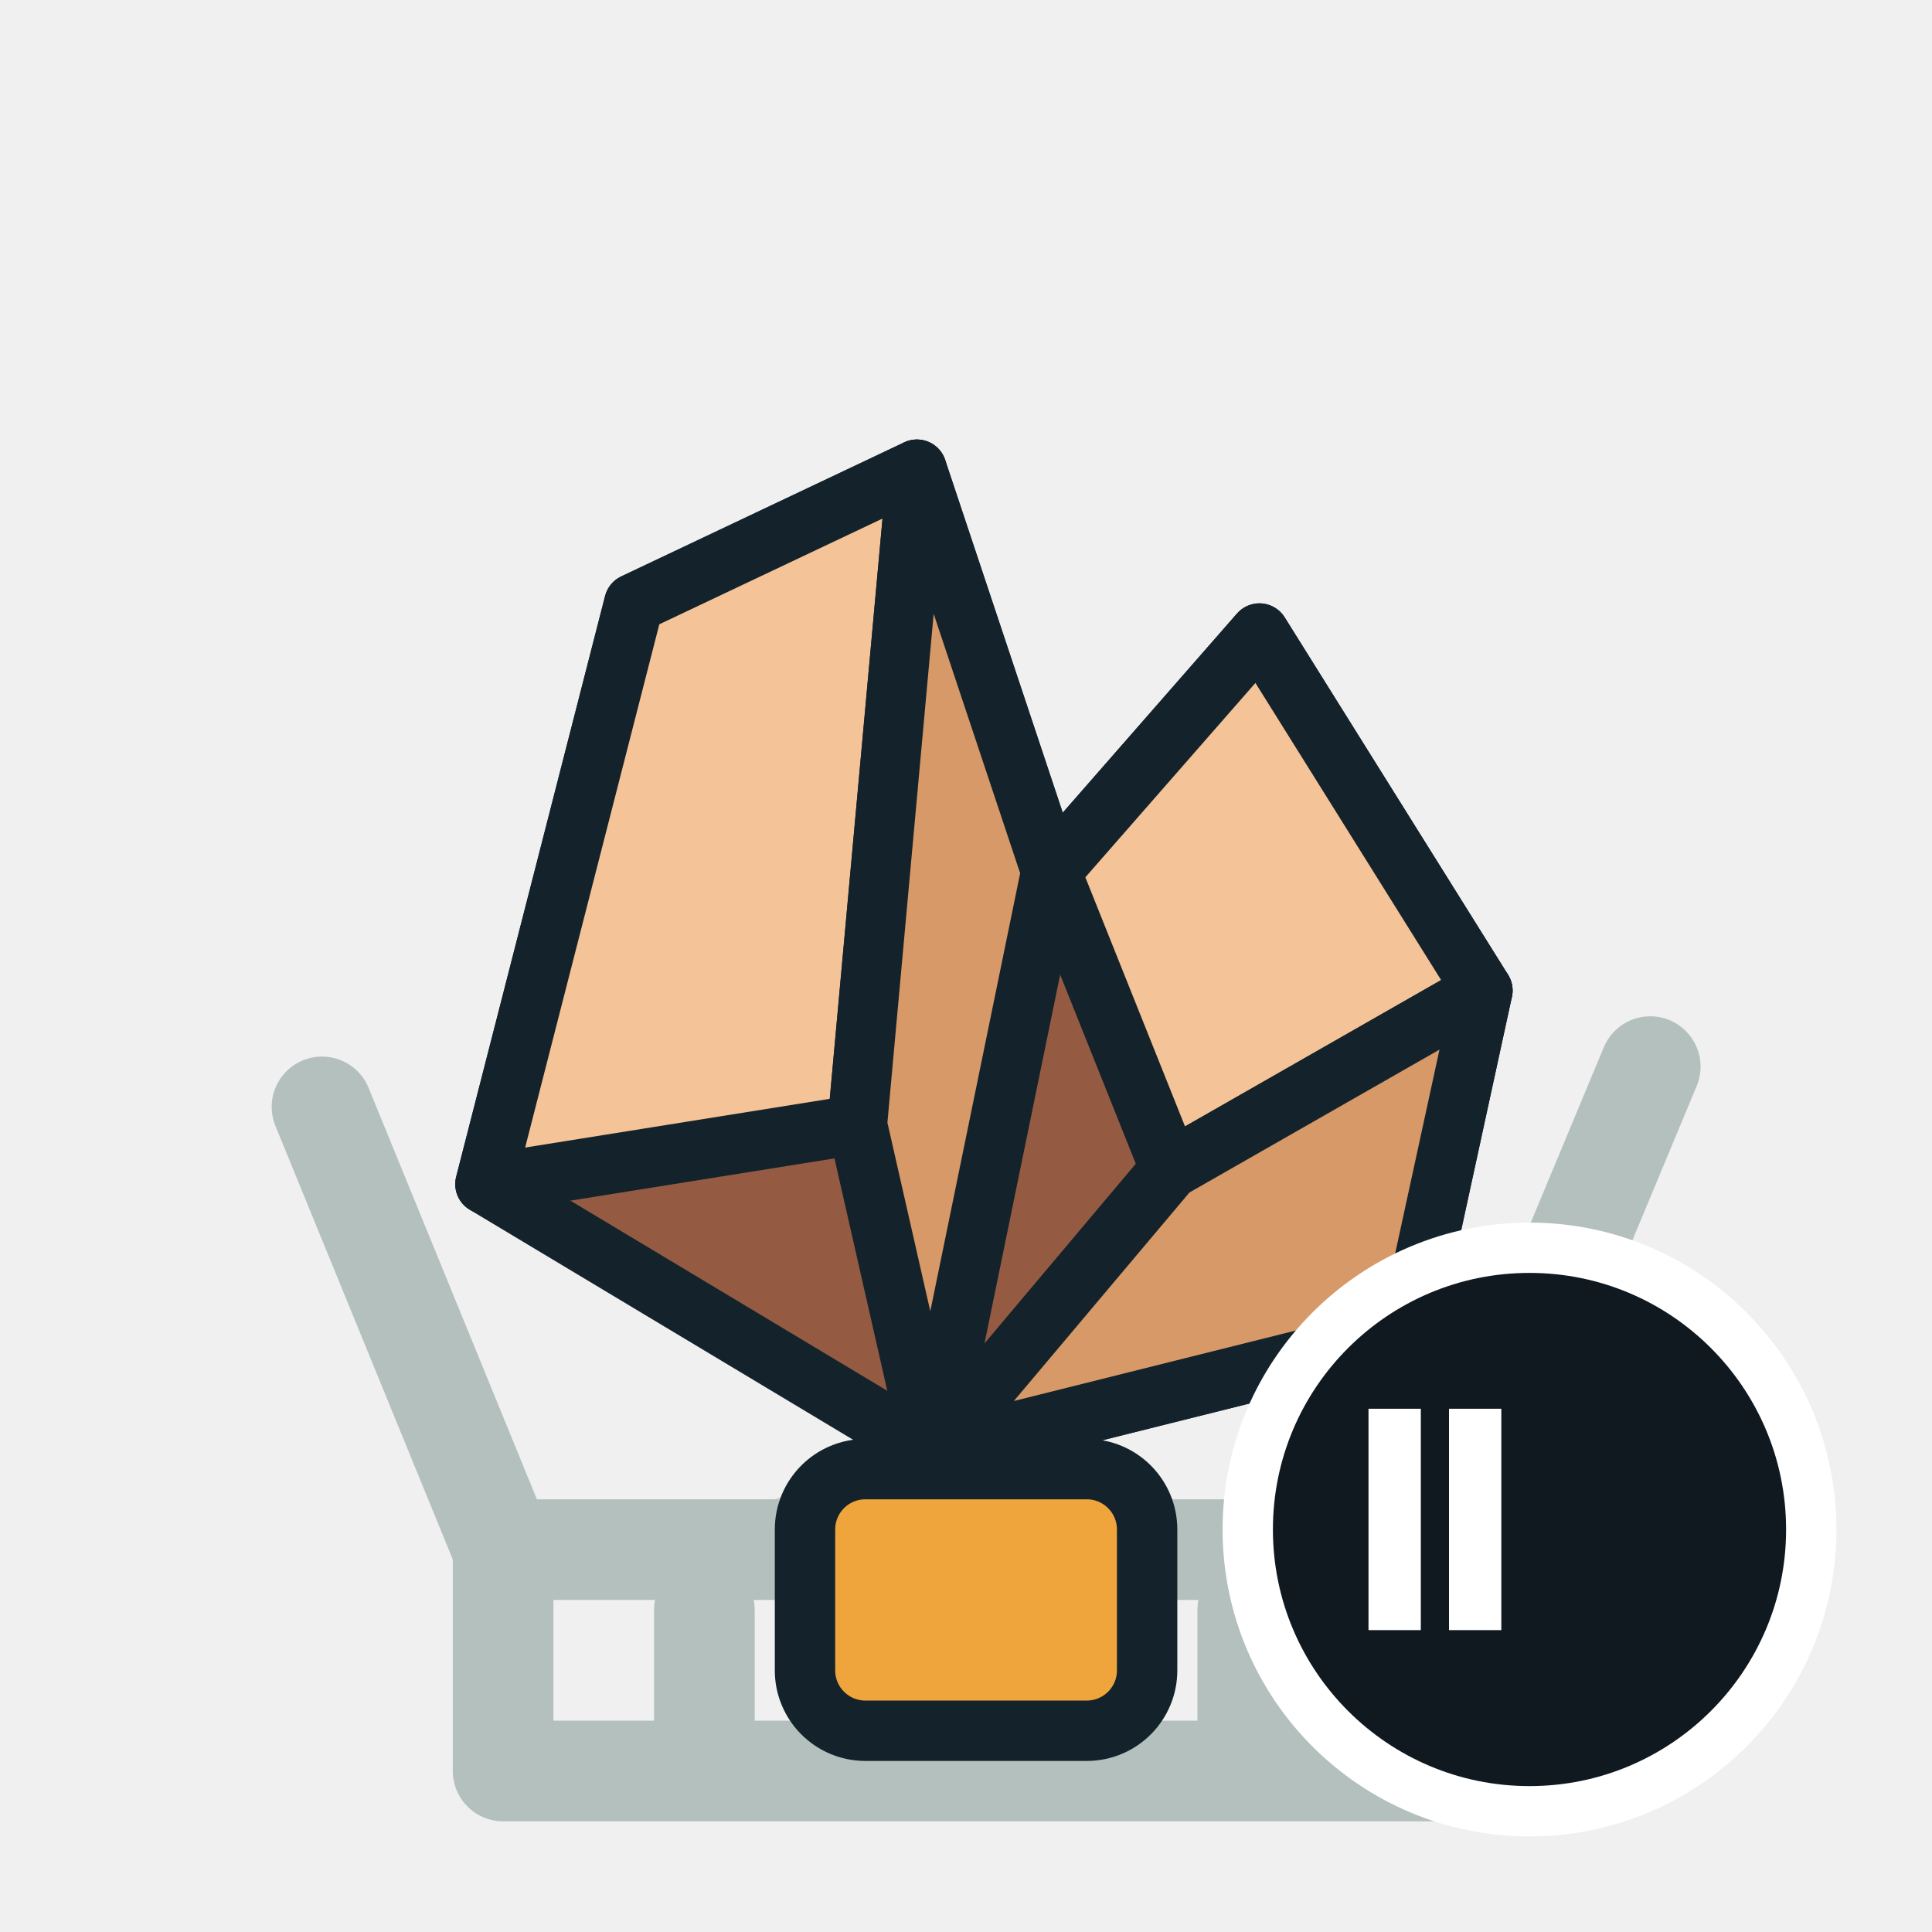
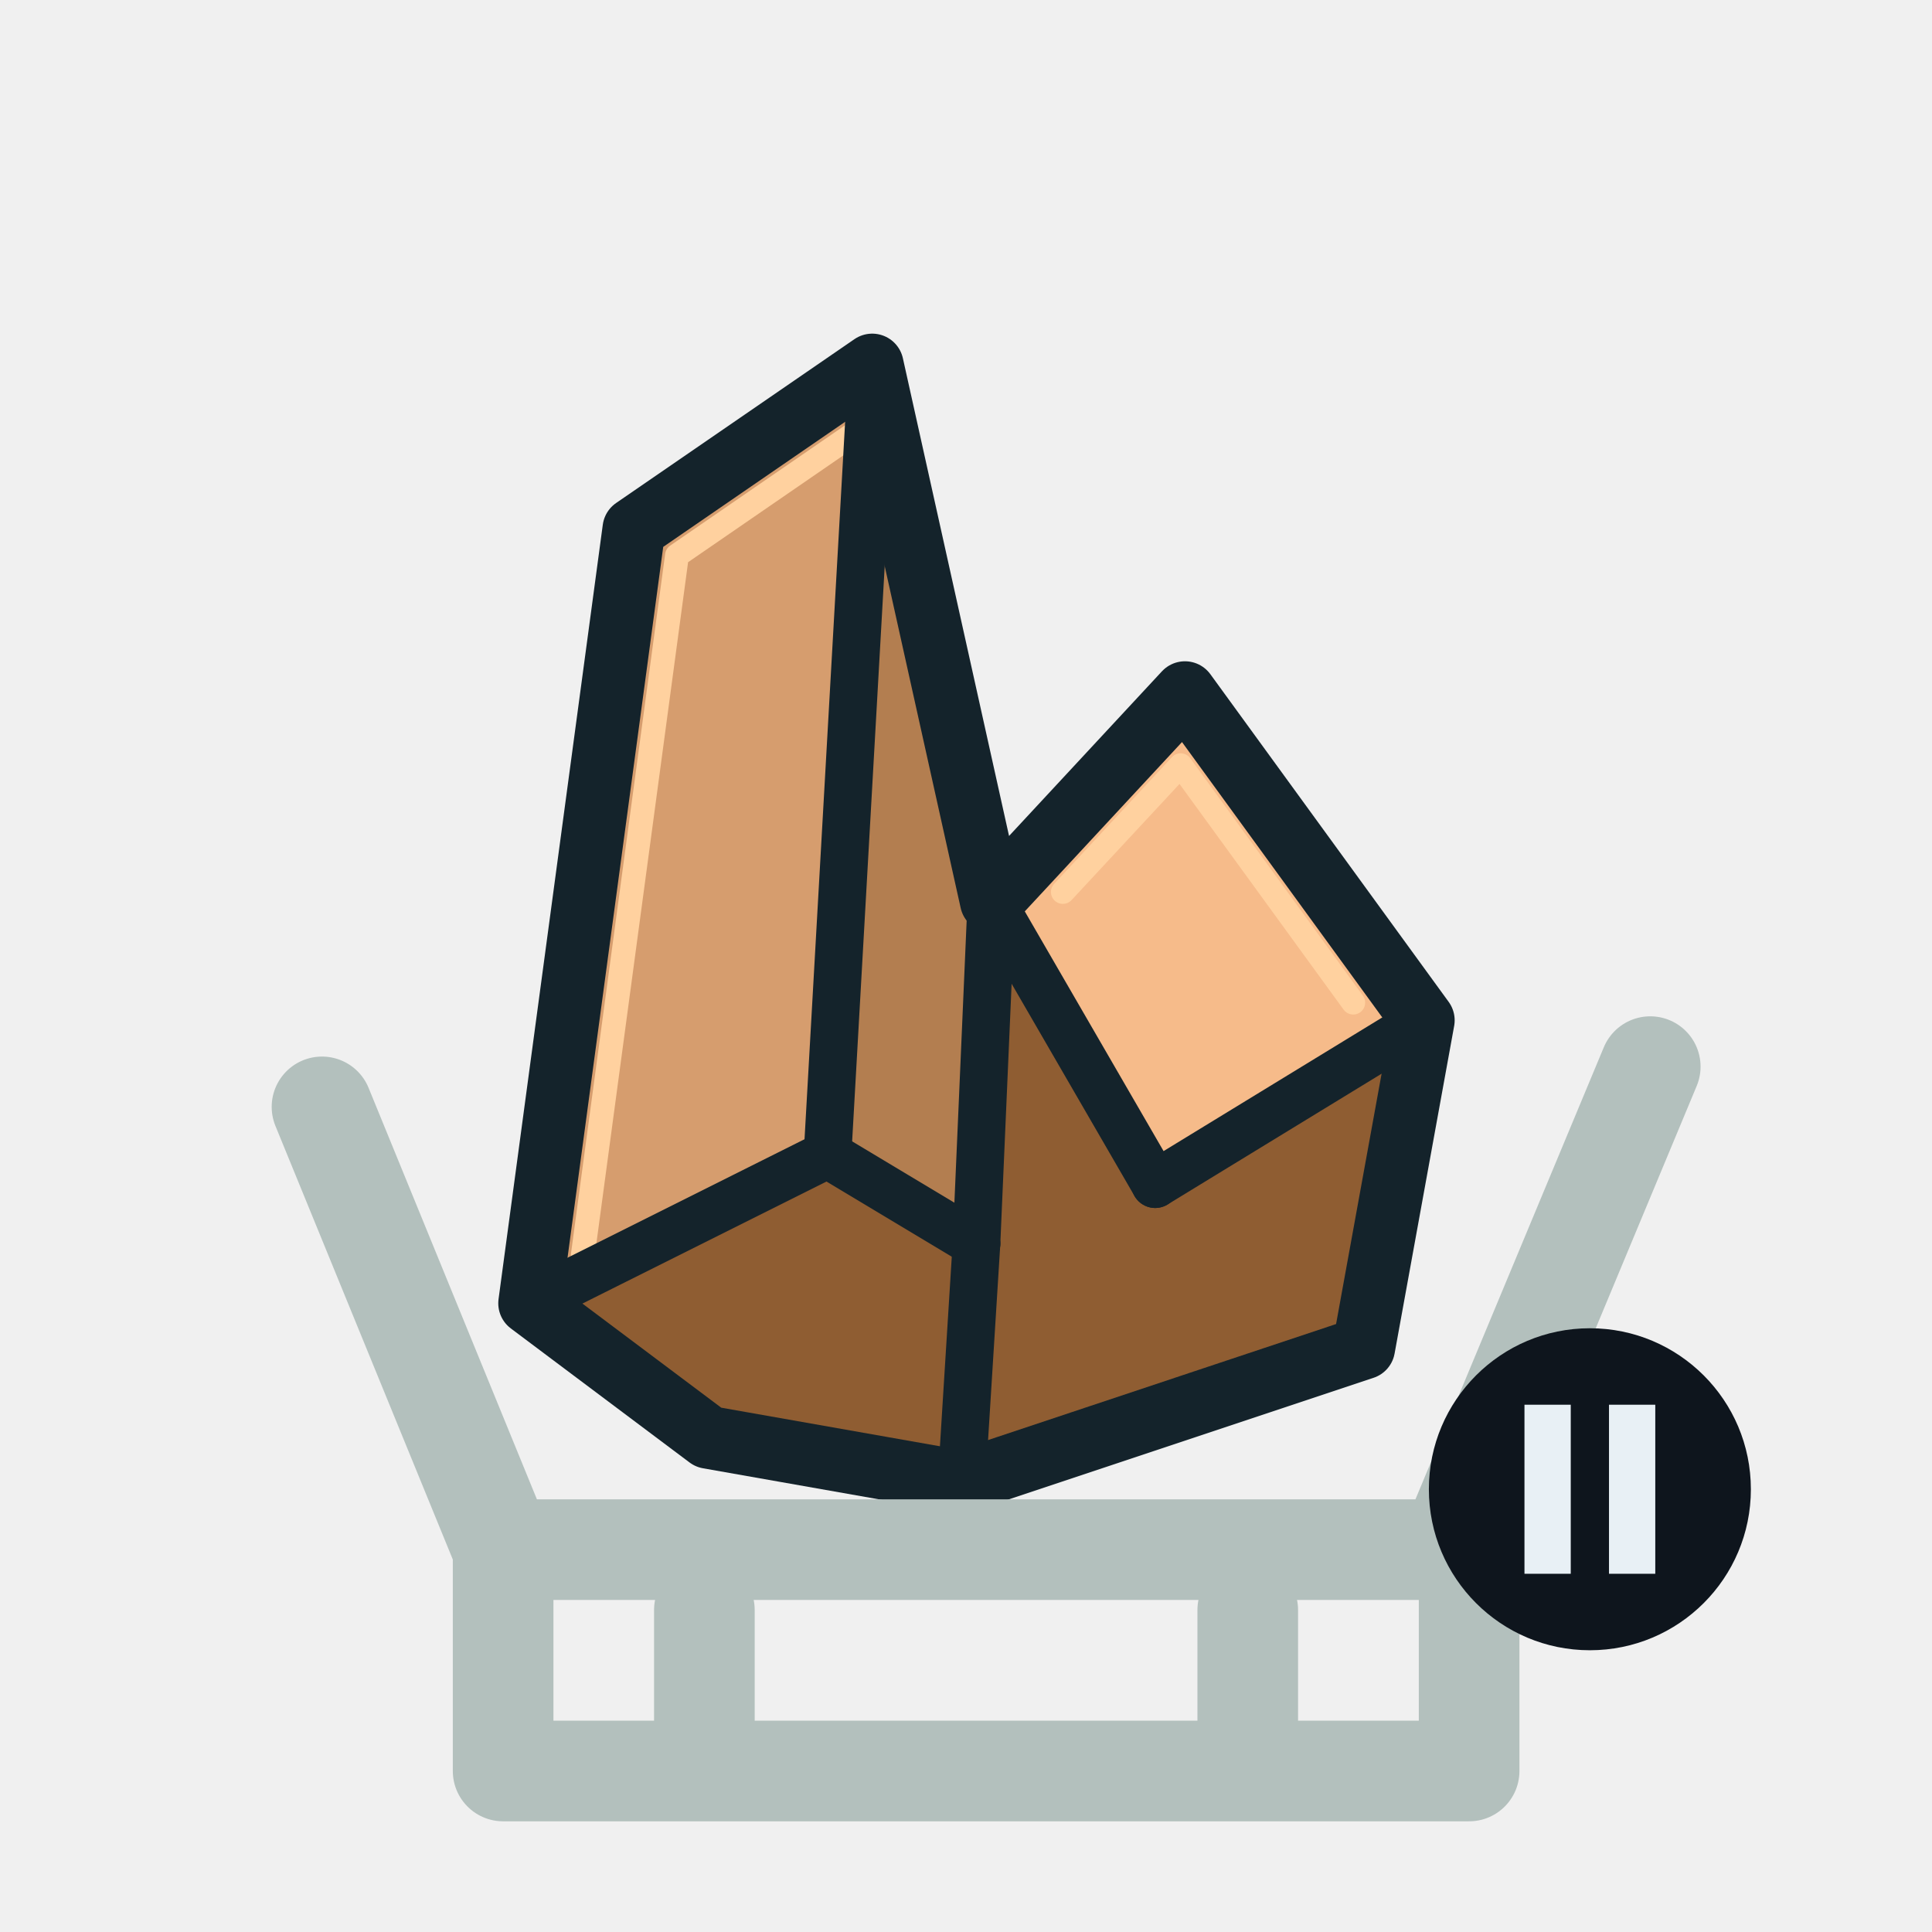
<svg xmlns="http://www.w3.org/2000/svg" width="96" height="96" viewBox="0 0 96 96">
  <g stroke-linecap="round" stroke-linejoin="round">
    <g transform="translate(13 10) scale(.74)">
-       <g id="mineral-facets" data-layer="mineral-facets">
-         <path d="M15 66 L25 27 L44 18 L53 45 L67 29 L82 53 L77 76 L45 84 Z" fill="#955b42" stroke="#14232b" stroke-width="4" />
-         <path d="M25 27 L44 18 L40 62 L15 66 Z" fill="#f4c397" stroke="#14232b" stroke-width="4" />
-         <path d="M44 18 L53 45 L45 84 L40 62 Z" fill="#d79967" stroke="#14232b" stroke-width="4" />
-         <path d="M67 29 L82 53 L61 65 L53 45 Z" fill="#f4c397" stroke="#14232b" stroke-width="4" />
-         <path d="M61 65 L82 53 L77 76 L45 84 Z" fill="#d79967" stroke="#14232b" stroke-width="4" />
+       <g id="mineral-facets" data-layer="mineral-facets" data-zone="copper">
+         <path d="M18 74 L25 22 L41 11 L49 47 L62 33 L78 55 L74 77 L47 86 L30 83 Z" fill="#8f5d32" />
+         <path d="M18 74 L25 22 L41 11 L38 64 Z" fill="#d69d6e" />
+         <path d="M41 11 L49 47 L48 70 L38 64 Z" fill="#b37e50" />
+         <path d="M18 74 L38 64 L48 70 L47 86 L30 83 Z" fill="#8f5d32" />
+         <path d="M49 47 L62 33 L78 55 L60 66 Z" fill="#f6bb8a" />
+         <path d="M49 47 L60 66 L78 55 L74 77 L47 86 L48 70 Z" fill="#8f5d32" />
+         <path d="M21.57 70.73 L27.89 23.78 L39.69 15.66" fill="none" stroke="#ffd19f" stroke-width="1.6" stroke-linecap="round" stroke-linejoin="round" />
+         <path d="M53.8 46.38 L61.71 37.87 L73.3 53.81" fill="none" stroke="#ffd19f" stroke-width="1.6" stroke-linecap="round" stroke-linejoin="round" />
+         <path d="M41 11 L38 64" fill="none" stroke="#14232b" stroke-width="3.2" stroke-linecap="round" />
+         <path d="M38 64 L18 74" fill="none" stroke="#14232b" stroke-width="3.2" stroke-linecap="round" />
+         <path d="M49 47 L48 70" fill="none" stroke="#14232b" stroke-width="3.2" stroke-linecap="round" />
+         <path d="M48 70 L38 64" fill="none" stroke="#14232b" stroke-width="3.2" stroke-linecap="round" />
+         <path d="M48 70 L47 86" fill="none" stroke="#14232b" stroke-width="3.2" stroke-linecap="round" />
+         <path d="M78 55 L60 66" fill="none" stroke="#14232b" stroke-width="3.2" stroke-linecap="round" />
+         <path d="M60 66 L49 47" fill="none" stroke="#14232b" stroke-width="3.2" stroke-linecap="round" />
+         <path d="M18 74 L25 22 L41 11 L49 47 L62 33 L78 55 L74 77 L47 86 L30 83 Z" fill="none" stroke="#14232b" stroke-width="4.22" stroke-linejoin="round" />
      </g>
-       <rect x="34" y="87" width="5" height="4" rx="1" fill="#e6d8b8" stroke="none" stroke-width="0" />
-       <rect x="43" y="87" width="5" height="4" rx="1" fill="#e6d8b8" stroke="none" stroke-width="0" />
    </g>
    <g id="cargo-harness" data-layer="cargo-harness">
      <path d="M16 55 L25 77 H72 L82 53 M25 77 V88 H73 V77 M35 80 V87 M62 80 V87" fill="none" stroke="#b3c0bd" stroke-width="5" />
-       <rect x="40" y="73" width="17" height="13" rx="3" fill="#f0a43c" stroke="#14232b" stroke-width="3" />
    </g>
-     <g id="tier-badge">
-       <circle cx="76" cy="76" r="14" fill="#101820" stroke="#ffffff" stroke-width="2.5" />
-       <rect x="68" y="70" width="2.6" height="11" fill="#ffffff" />
-       <rect x="72" y="70" width="2.6" height="11" fill="#ffffff" />
+     <g id="tier-mark" data-glyph="parallel">
+       <circle cx="79" cy="74" r="8" fill="#0e151d" />
+       <rect x="75.75" y="69.8" width="2.3" height="8.4" fill="#e8f0f5" />
+       <rect x="79.95" y="69.8" width="2.3" height="8.4" fill="#e8f0f5" />
    </g>
  </g>
</svg>
